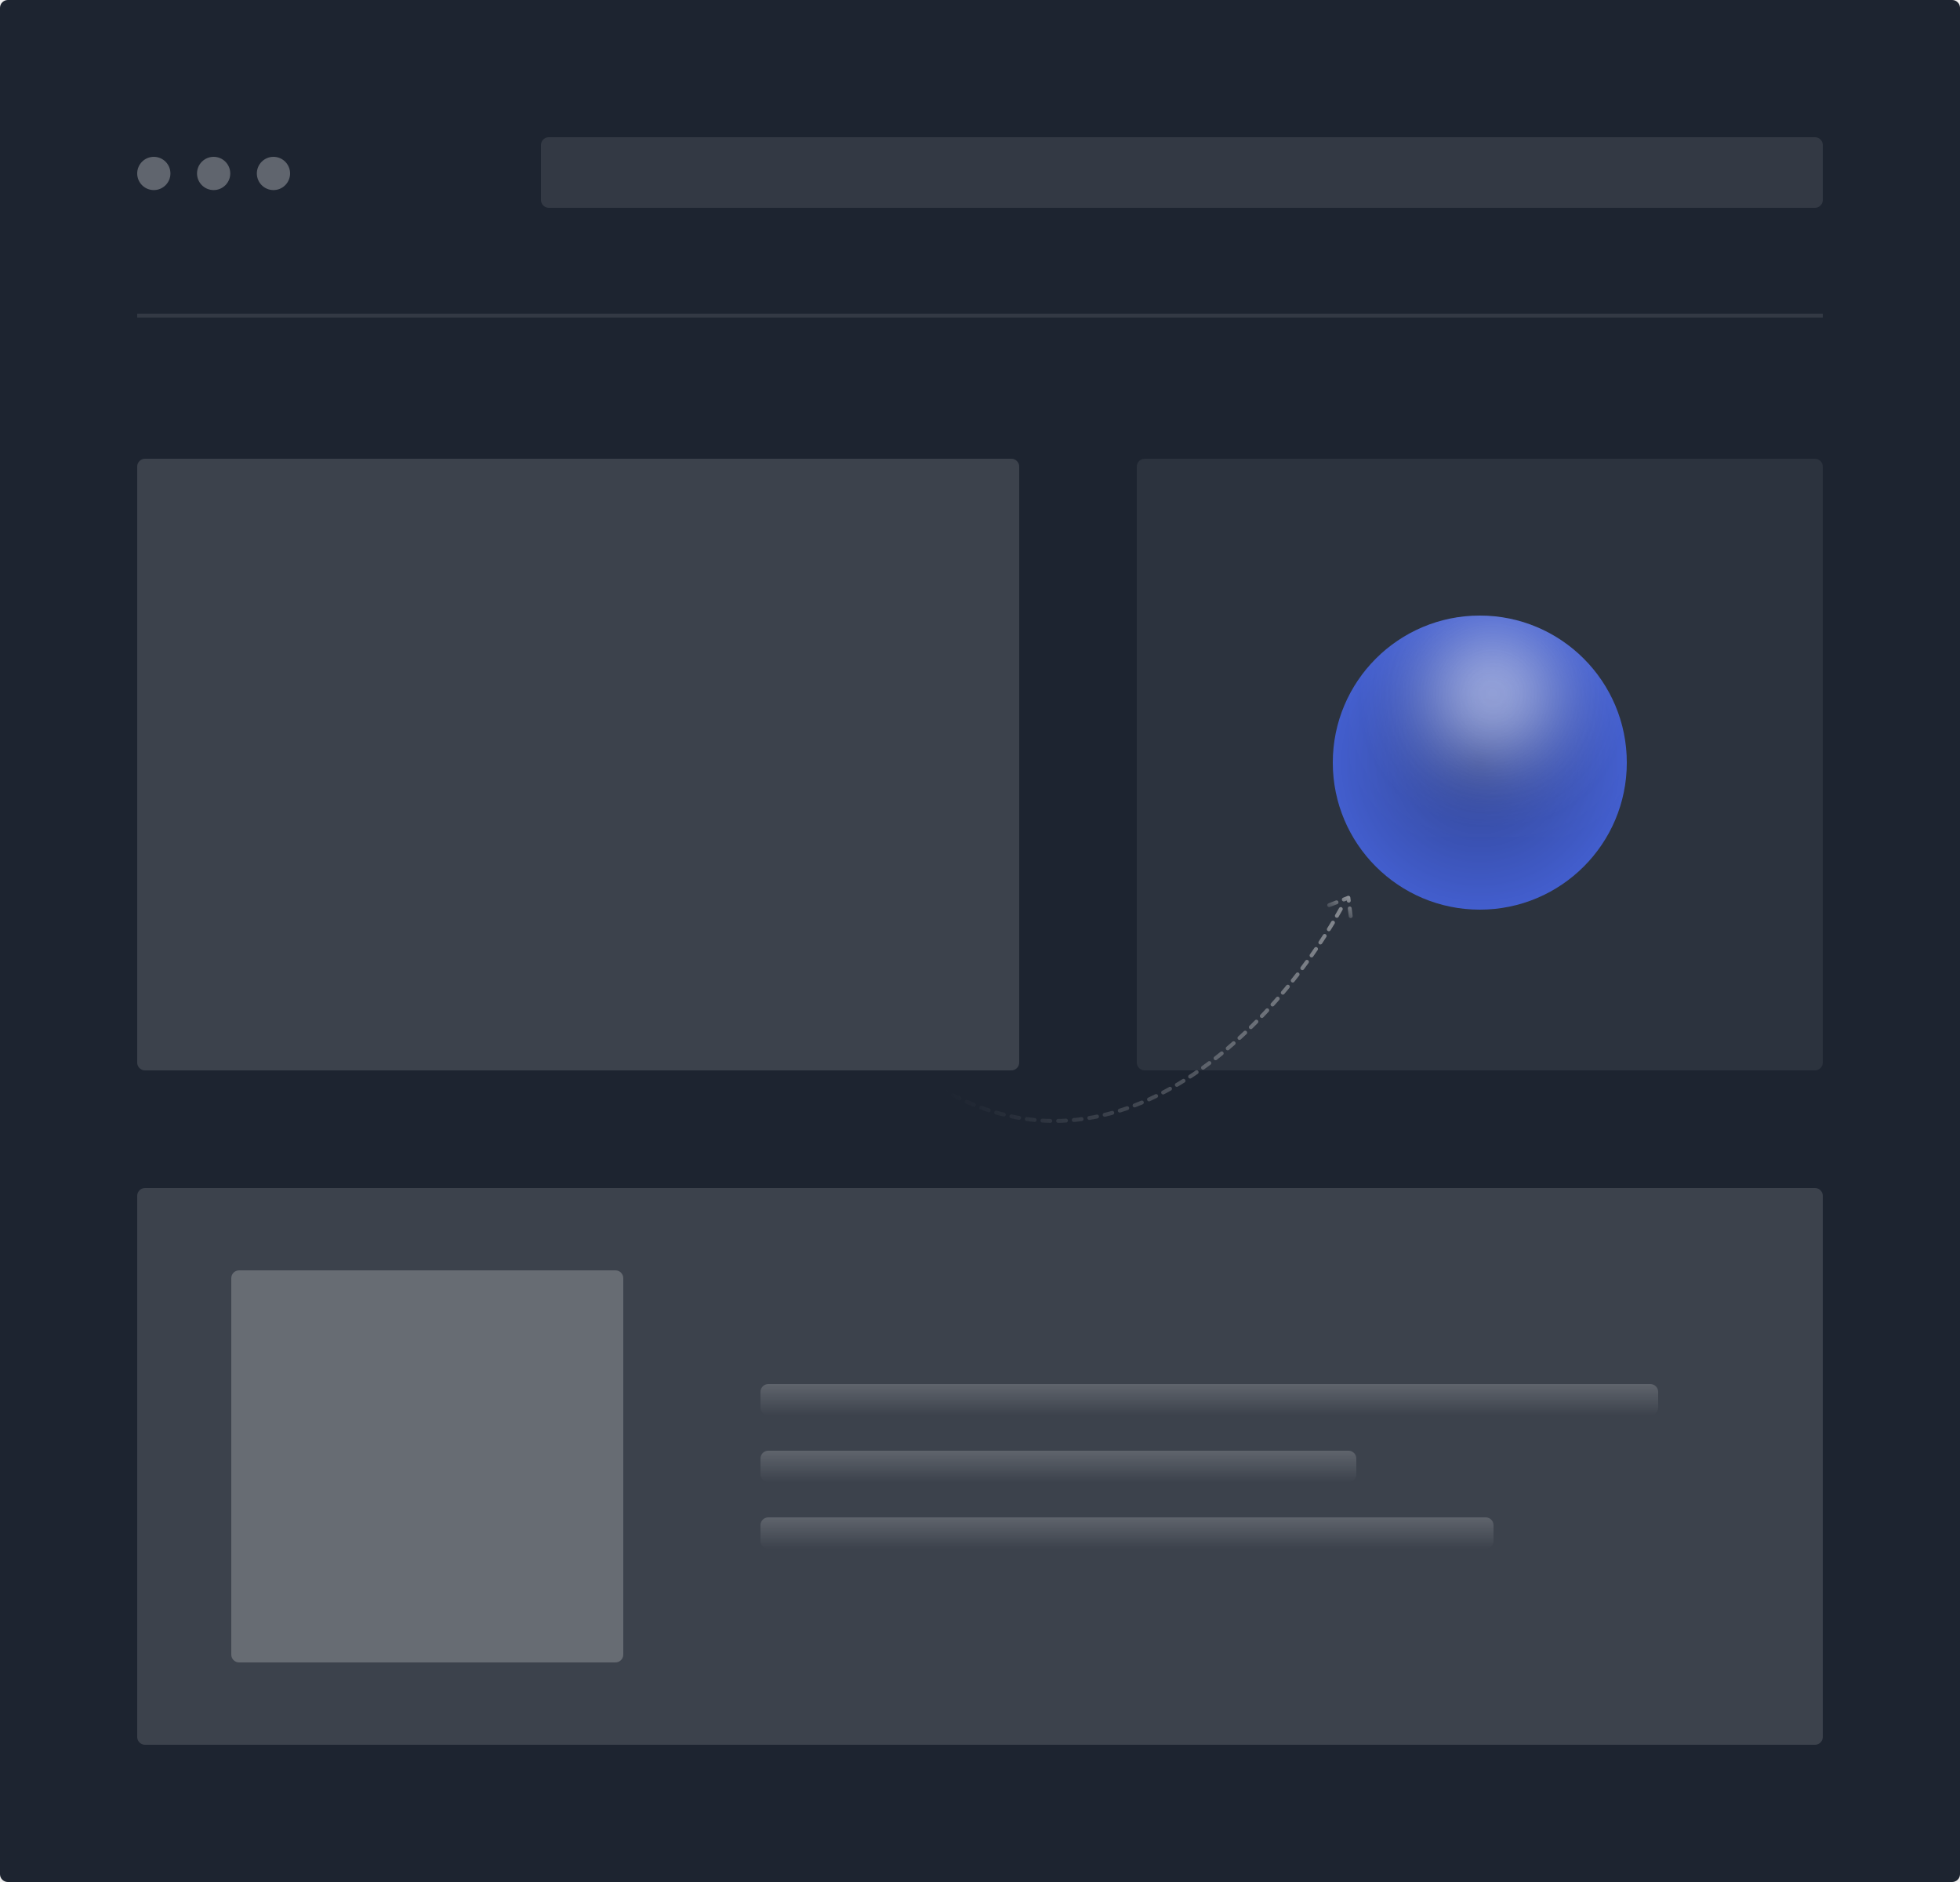
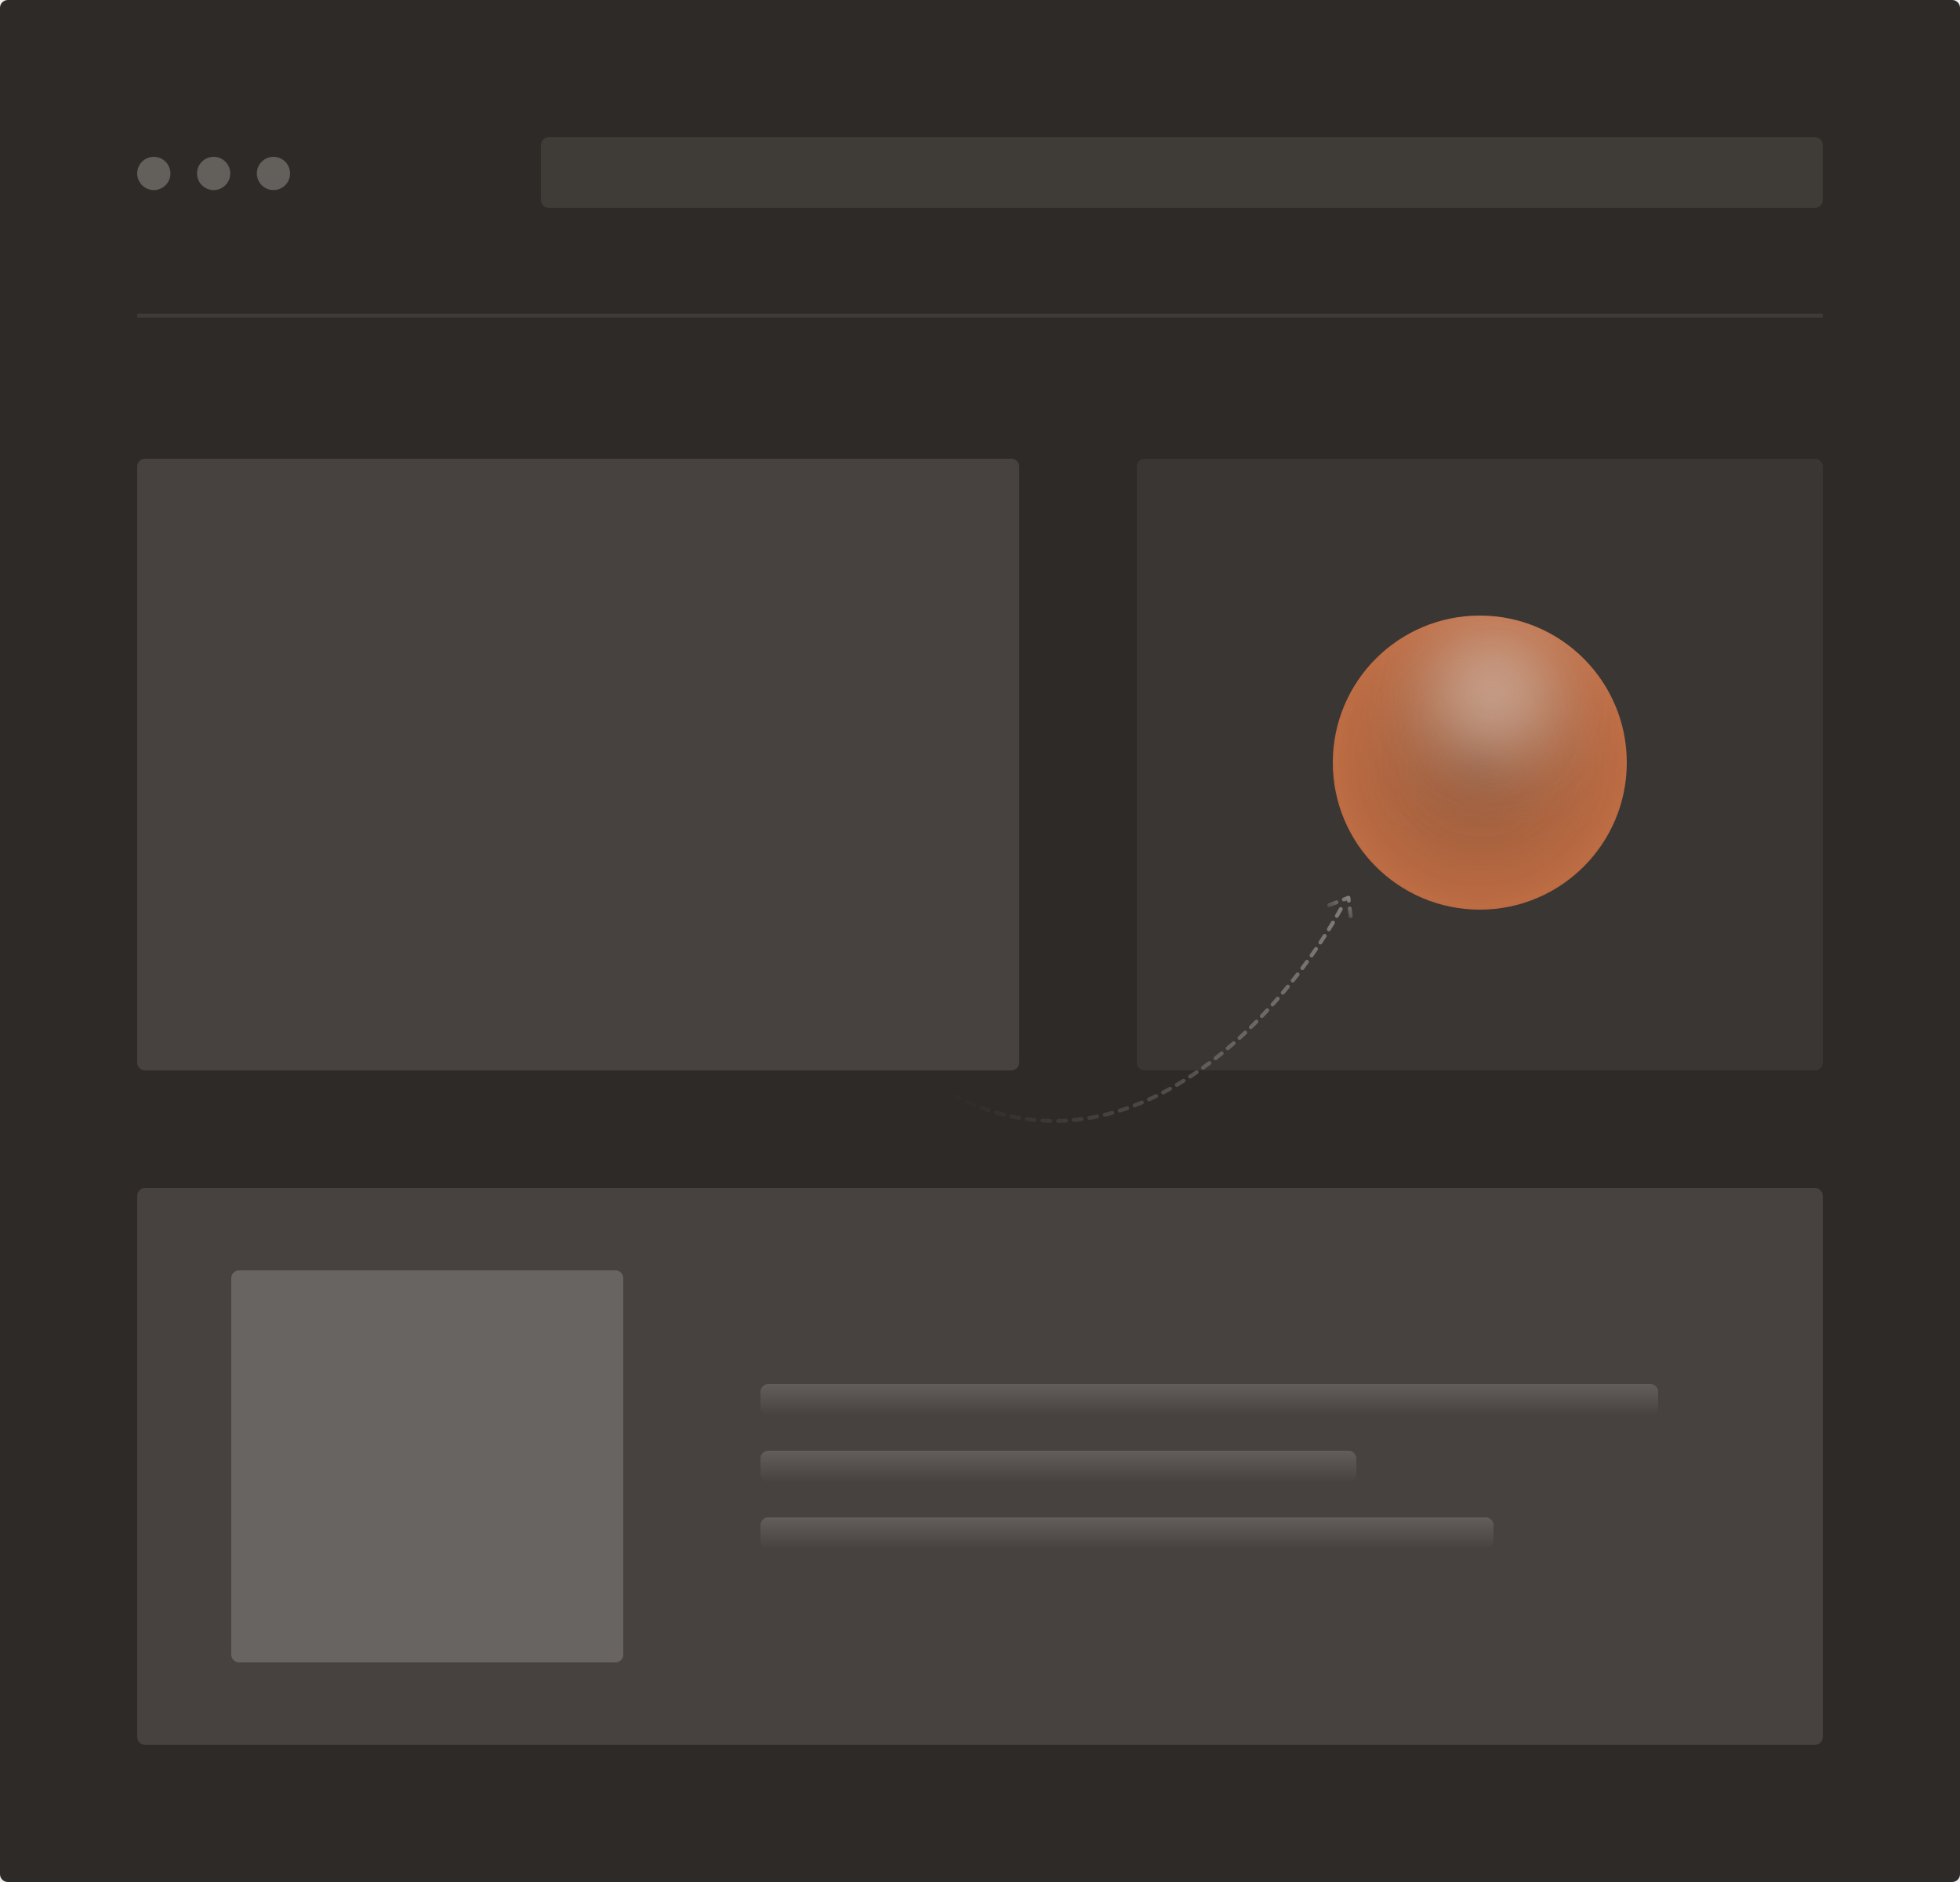
<svg xmlns="http://www.w3.org/2000/svg" width="500" height="480" viewBox="0 0 500 480" fill="none">
-   <rect width="500" height="480" rx="2" fill="#1D2430" />
-   <rect x="35" y="117" width="225" height="156" rx="2" fill="white" fill-opacity="0.14" />
-   <line opacity="0.1" x1="35" y1="80.5" x2="465" y2="80.5" stroke="white" />
-   <rect x="290" y="117" width="175" height="156" rx="2" fill="white" fill-opacity="0.07" />
-   <rect x="35" y="303" width="430" height="142" rx="2" fill="white" fill-opacity="0.14" />
+   <rect width="500" height="480" rx="2" fill="#2E2A27" />
+   <rect x="35" y="117" width="225" height="156" rx="2" fill="#E0DCD8" fill-opacity="0.14" />
+   <line opacity="0.1" x1="35" y1="80.5" x2="465" y2="80.5" stroke="#E0DCD8" />
+   <rect x="290" y="117" width="175" height="156" rx="2" fill="#E0DCD8" fill-opacity="0.07" />
+   <rect x="35" y="303" width="430" height="142" rx="2" fill="#E0DCD8" fill-opacity="0.14" />
  <rect x="194" y="353" width="229" height="8" rx="2" fill="url(#paint0_linear_62_128)" fill-opacity="0.18" />
  <rect x="194" y="370" width="152" height="8" rx="2" fill="url(#paint1_linear_62_128)" fill-opacity="0.18" />
  <rect x="194" y="387" width="187" height="8" rx="2" fill="url(#paint2_linear_62_128)" fill-opacity="0.18" />
-   <rect x="59" y="324" width="100" height="100" rx="2" fill="white" fill-opacity="0.22" />
-   <rect opacity="0.1" x="138" y="35" width="327" height="18" rx="2" fill="white" />
-   <circle opacity="0.3" cx="39.239" cy="44.239" r="4.239" fill="white" />
-   <circle opacity="0.3" cx="54.5" cy="44.239" r="4.239" fill="white" />
-   <circle opacity="0.3" cx="69.761" cy="44.239" r="4.239" fill="white" />
-   <circle opacity="0.8" cx="377.5" cy="194.5" r="37.5" fill="#4A6CF7" />
+   <rect x="59" y="324" width="100" height="100" rx="2" fill="#E0DCD8" fill-opacity="0.22" />
+   <rect opacity="0.1" x="138" y="35" width="327" height="18" rx="2" fill="#E0DCD8" />
+   <circle opacity="0.3" cx="39.239" cy="44.239" r="4.239" fill="#E0DCD8" />
+   <circle opacity="0.3" cx="54.5" cy="44.239" r="4.239" fill="#E0DCD8" />
+   <circle opacity="0.3" cx="69.761" cy="44.239" r="4.239" fill="#E0DCD8" />
+   <circle opacity="0.8" cx="377.5" cy="194.5" r="37.5" fill="#E17B47" />
  <mask id="mask0_62_128" style="mask-type:alpha" maskUnits="userSpaceOnUse" x="340" y="157" width="75" height="75">
-     <circle opacity="0.8" cx="377.5" cy="194.5" r="37.5" fill="#4A6CF7" />
+     <circle opacity="0.8" cx="377.5" cy="194.5" r="37.5" fill="#E17B47" />
  </mask>
  <g mask="url(#mask0_62_128)">
    <circle opacity="0.8" cx="377.5" cy="194.5" r="37.5" fill="url(#paint3_radial_62_128)" />
    <g opacity="0.8" filter="url(#filter0_f_62_128)">
-       <circle cx="380.809" cy="176.853" r="15.441" fill="white" />
+       <circle cx="380.809" cy="176.853" r="15.441" fill="#E0DCD8" />
    </g>
  </g>
  <path d="M342.034 231.847C324.964 262.749 277.939 313.186 226.394 267.718" stroke="url(#paint4_linear_62_128)" stroke-linecap="round" stroke-linejoin="round" stroke-dasharray="2 2" />
  <path d="M339.077 230.867L343.973 228.971L344.562 233.656" stroke="url(#paint5_linear_62_128)" stroke-linecap="round" stroke-linejoin="round" stroke-dasharray="2 2" />
  <defs>
    <filter id="filter0_f_62_128" x="344.368" y="140.412" width="72.882" height="72.882" filterUnits="userSpaceOnUse" color-interpolation-filters="sRGB">
      <feFlood flood-opacity="0" result="BackgroundImageFix" />
      <feBlend mode="normal" in="SourceGraphic" in2="BackgroundImageFix" result="shape" />
      <feGaussianBlur stdDeviation="10.5" result="effect1_foregroundBlur_62_128" />
    </filter>
    <linearGradient id="paint0_linear_62_128" x1="308.5" y1="353" x2="308.5" y2="361" gradientUnits="userSpaceOnUse">
-       <stop stop-color="white" />
-       <stop offset="1" stop-color="white" stop-opacity="0" />
+       <stop stop-color="#E0DCD8" />
+       <stop offset="1" stop-color="#E0DCD8" stop-opacity="0" />
    </linearGradient>
    <linearGradient id="paint1_linear_62_128" x1="270" y1="370" x2="270" y2="378" gradientUnits="userSpaceOnUse">
-       <stop stop-color="white" />
-       <stop offset="1" stop-color="white" stop-opacity="0" />
+       <stop stop-color="#E0DCD8" />
+       <stop offset="1" stop-color="#E0DCD8" stop-opacity="0" />
    </linearGradient>
    <linearGradient id="paint2_linear_62_128" x1="287.5" y1="387" x2="287.5" y2="395" gradientUnits="userSpaceOnUse">
-       <stop stop-color="white" />
-       <stop offset="1" stop-color="white" stop-opacity="0" />
+       <stop stop-color="#E0DCD8" />
+       <stop offset="1" stop-color="#E0DCD8" stop-opacity="0" />
    </linearGradient>
    <radialGradient id="paint3_radial_62_128" cx="0" cy="0" r="1" gradientUnits="userSpaceOnUse" gradientTransform="translate(377.5 194.5) rotate(90) scale(40.2574)">
-       <stop stop-opacity="0.47" />
-       <stop offset="1" stop-opacity="0" />
+       <stop offset="0" stop-color="#2E2A27" stop-opacity="0.47" />
+       <stop offset="1" stop-color="#2E2A27" stop-opacity="0" />
    </radialGradient>
    <linearGradient id="paint4_linear_62_128" x1="358.554" y1="226.723" x2="242.956" y2="282.349" gradientUnits="userSpaceOnUse">
-       <stop stop-color="white" stop-opacity="0.48" />
-       <stop offset="1" stop-color="white" stop-opacity="0" />
+       <stop stop-color="#E0DCD8" stop-opacity="0.48" />
+       <stop offset="1" stop-color="#E0DCD8" stop-opacity="0" />
    </linearGradient>
    <linearGradient id="paint5_linear_62_128" x1="343.992" y1="228.548" x2="340.23" y2="234.571" gradientUnits="userSpaceOnUse">
-       <stop stop-color="white" stop-opacity="0.48" />
-       <stop offset="1" stop-color="white" stop-opacity="0" />
+       <stop stop-color="#E0DCD8" stop-opacity="0.48" />
+       <stop offset="1" stop-color="#E0DCD8" stop-opacity="0" />
    </linearGradient>
  </defs>
</svg>
